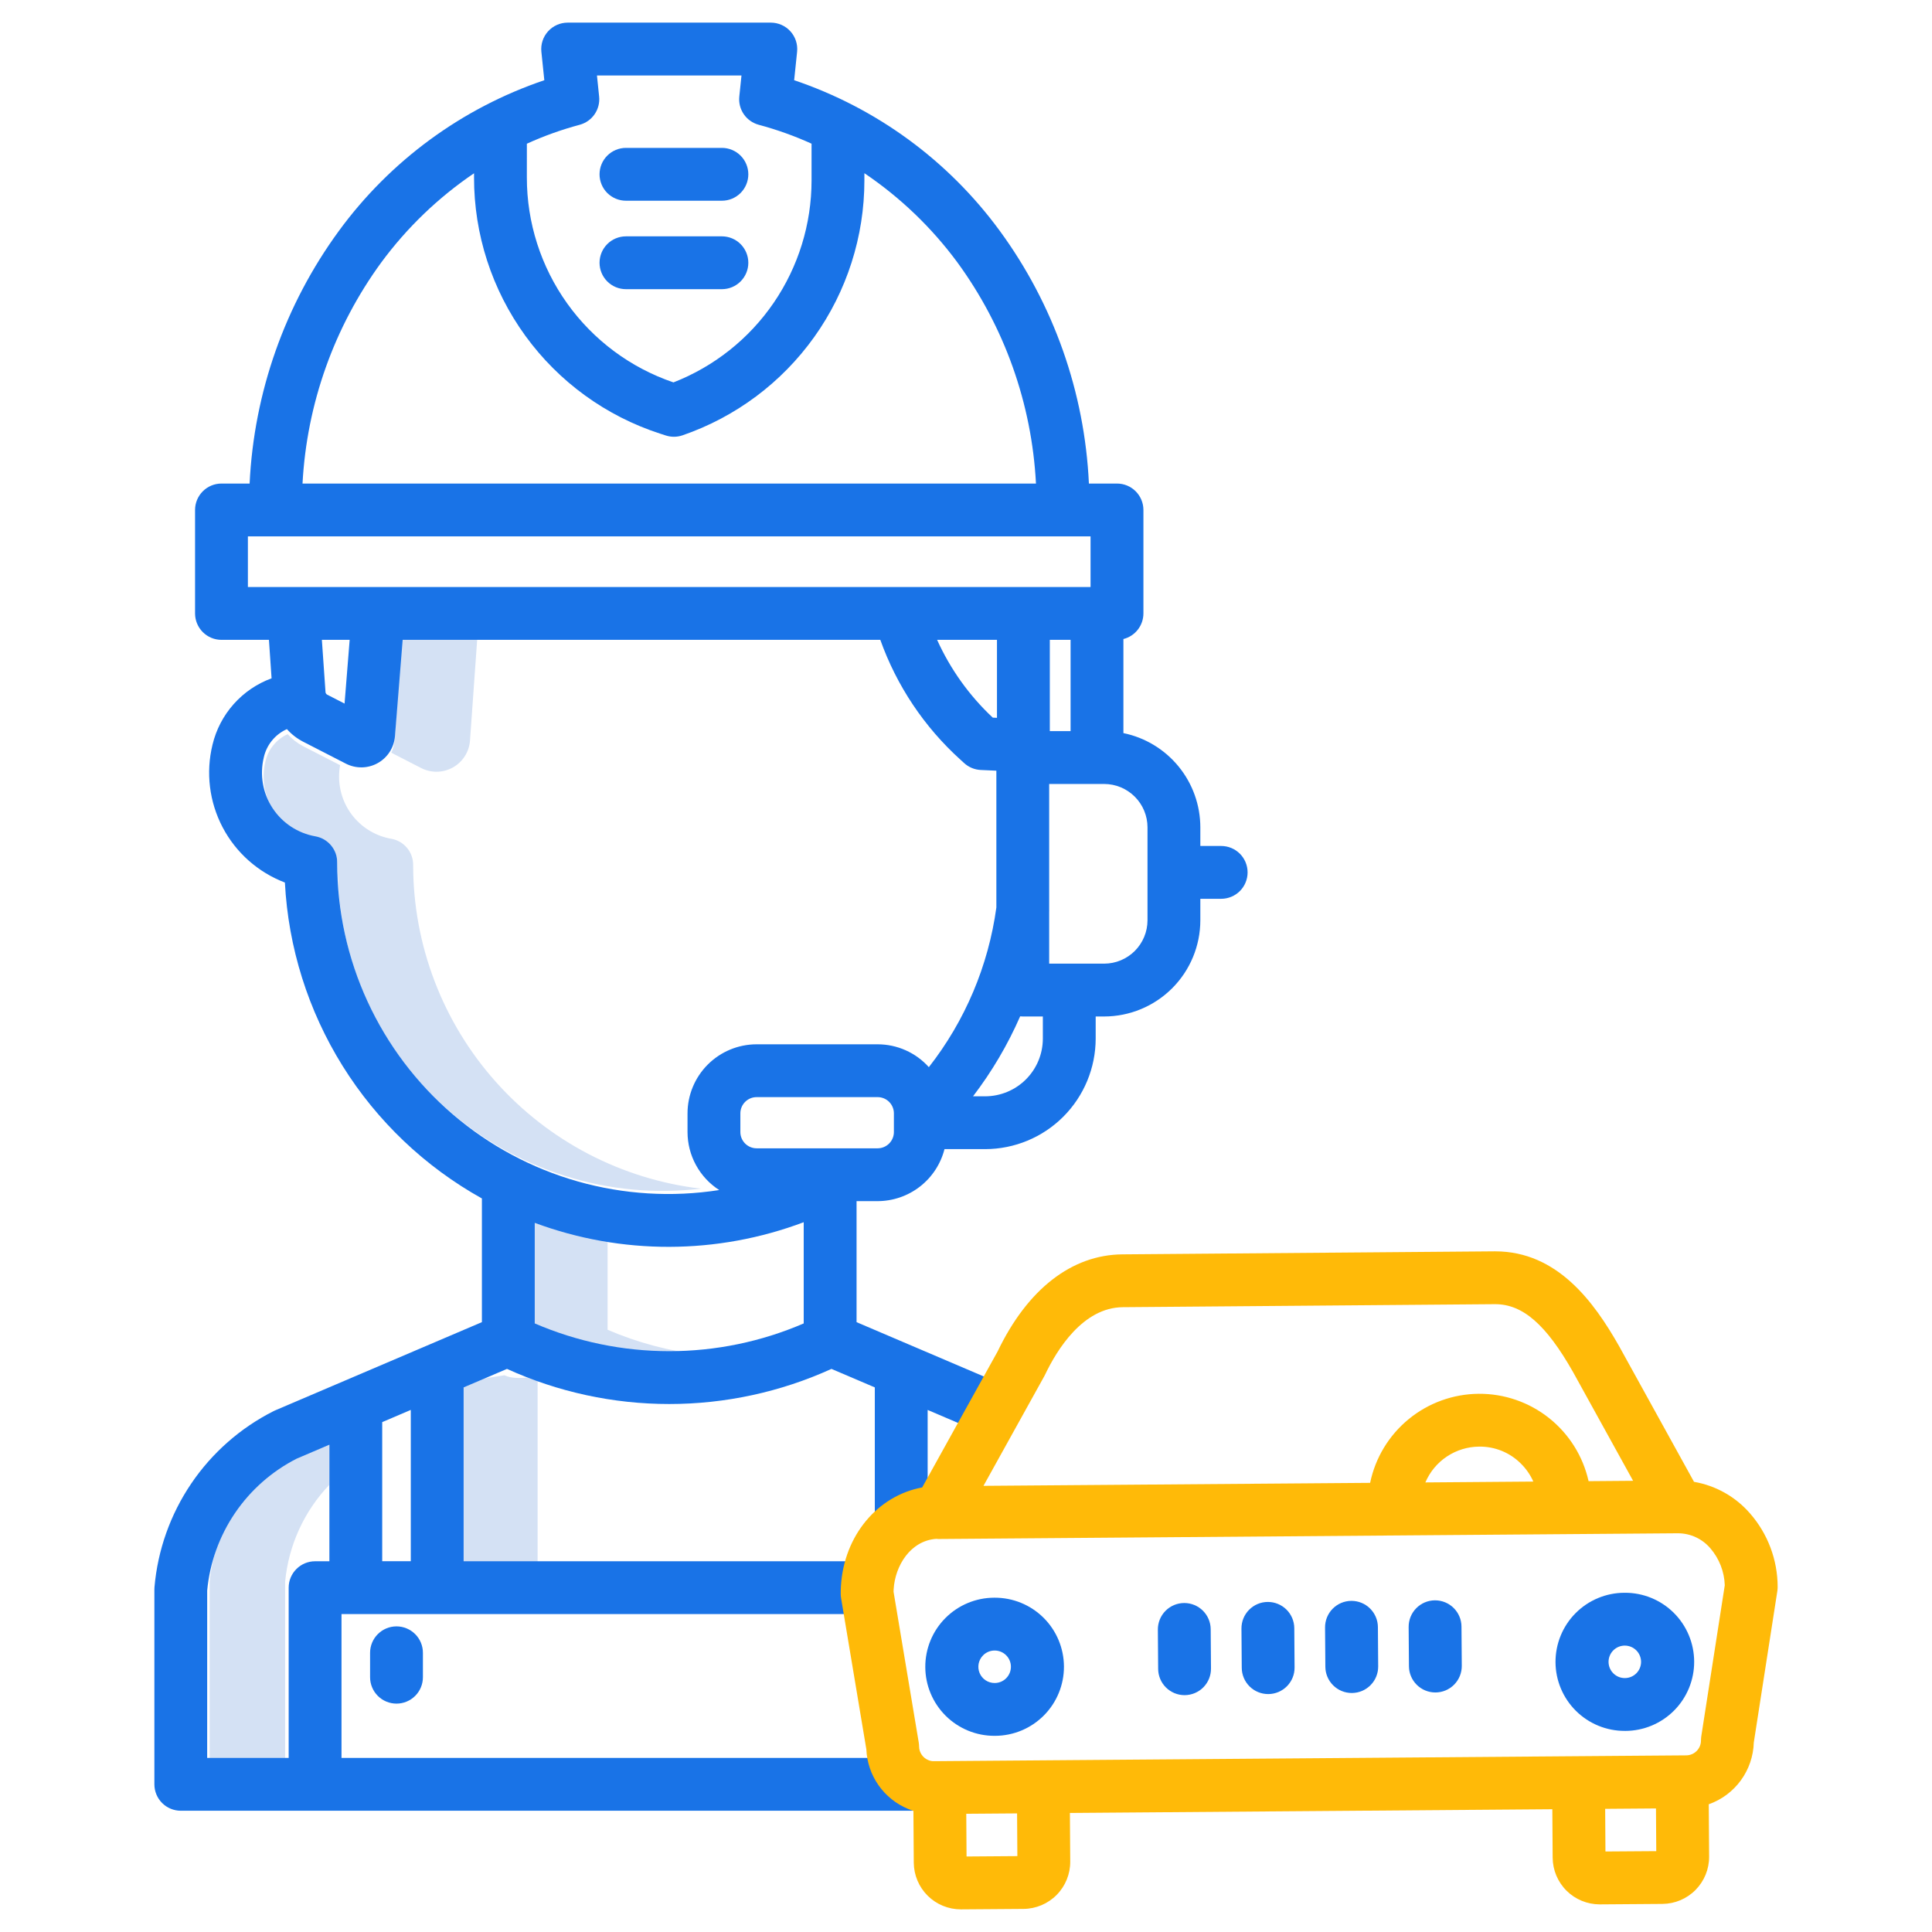
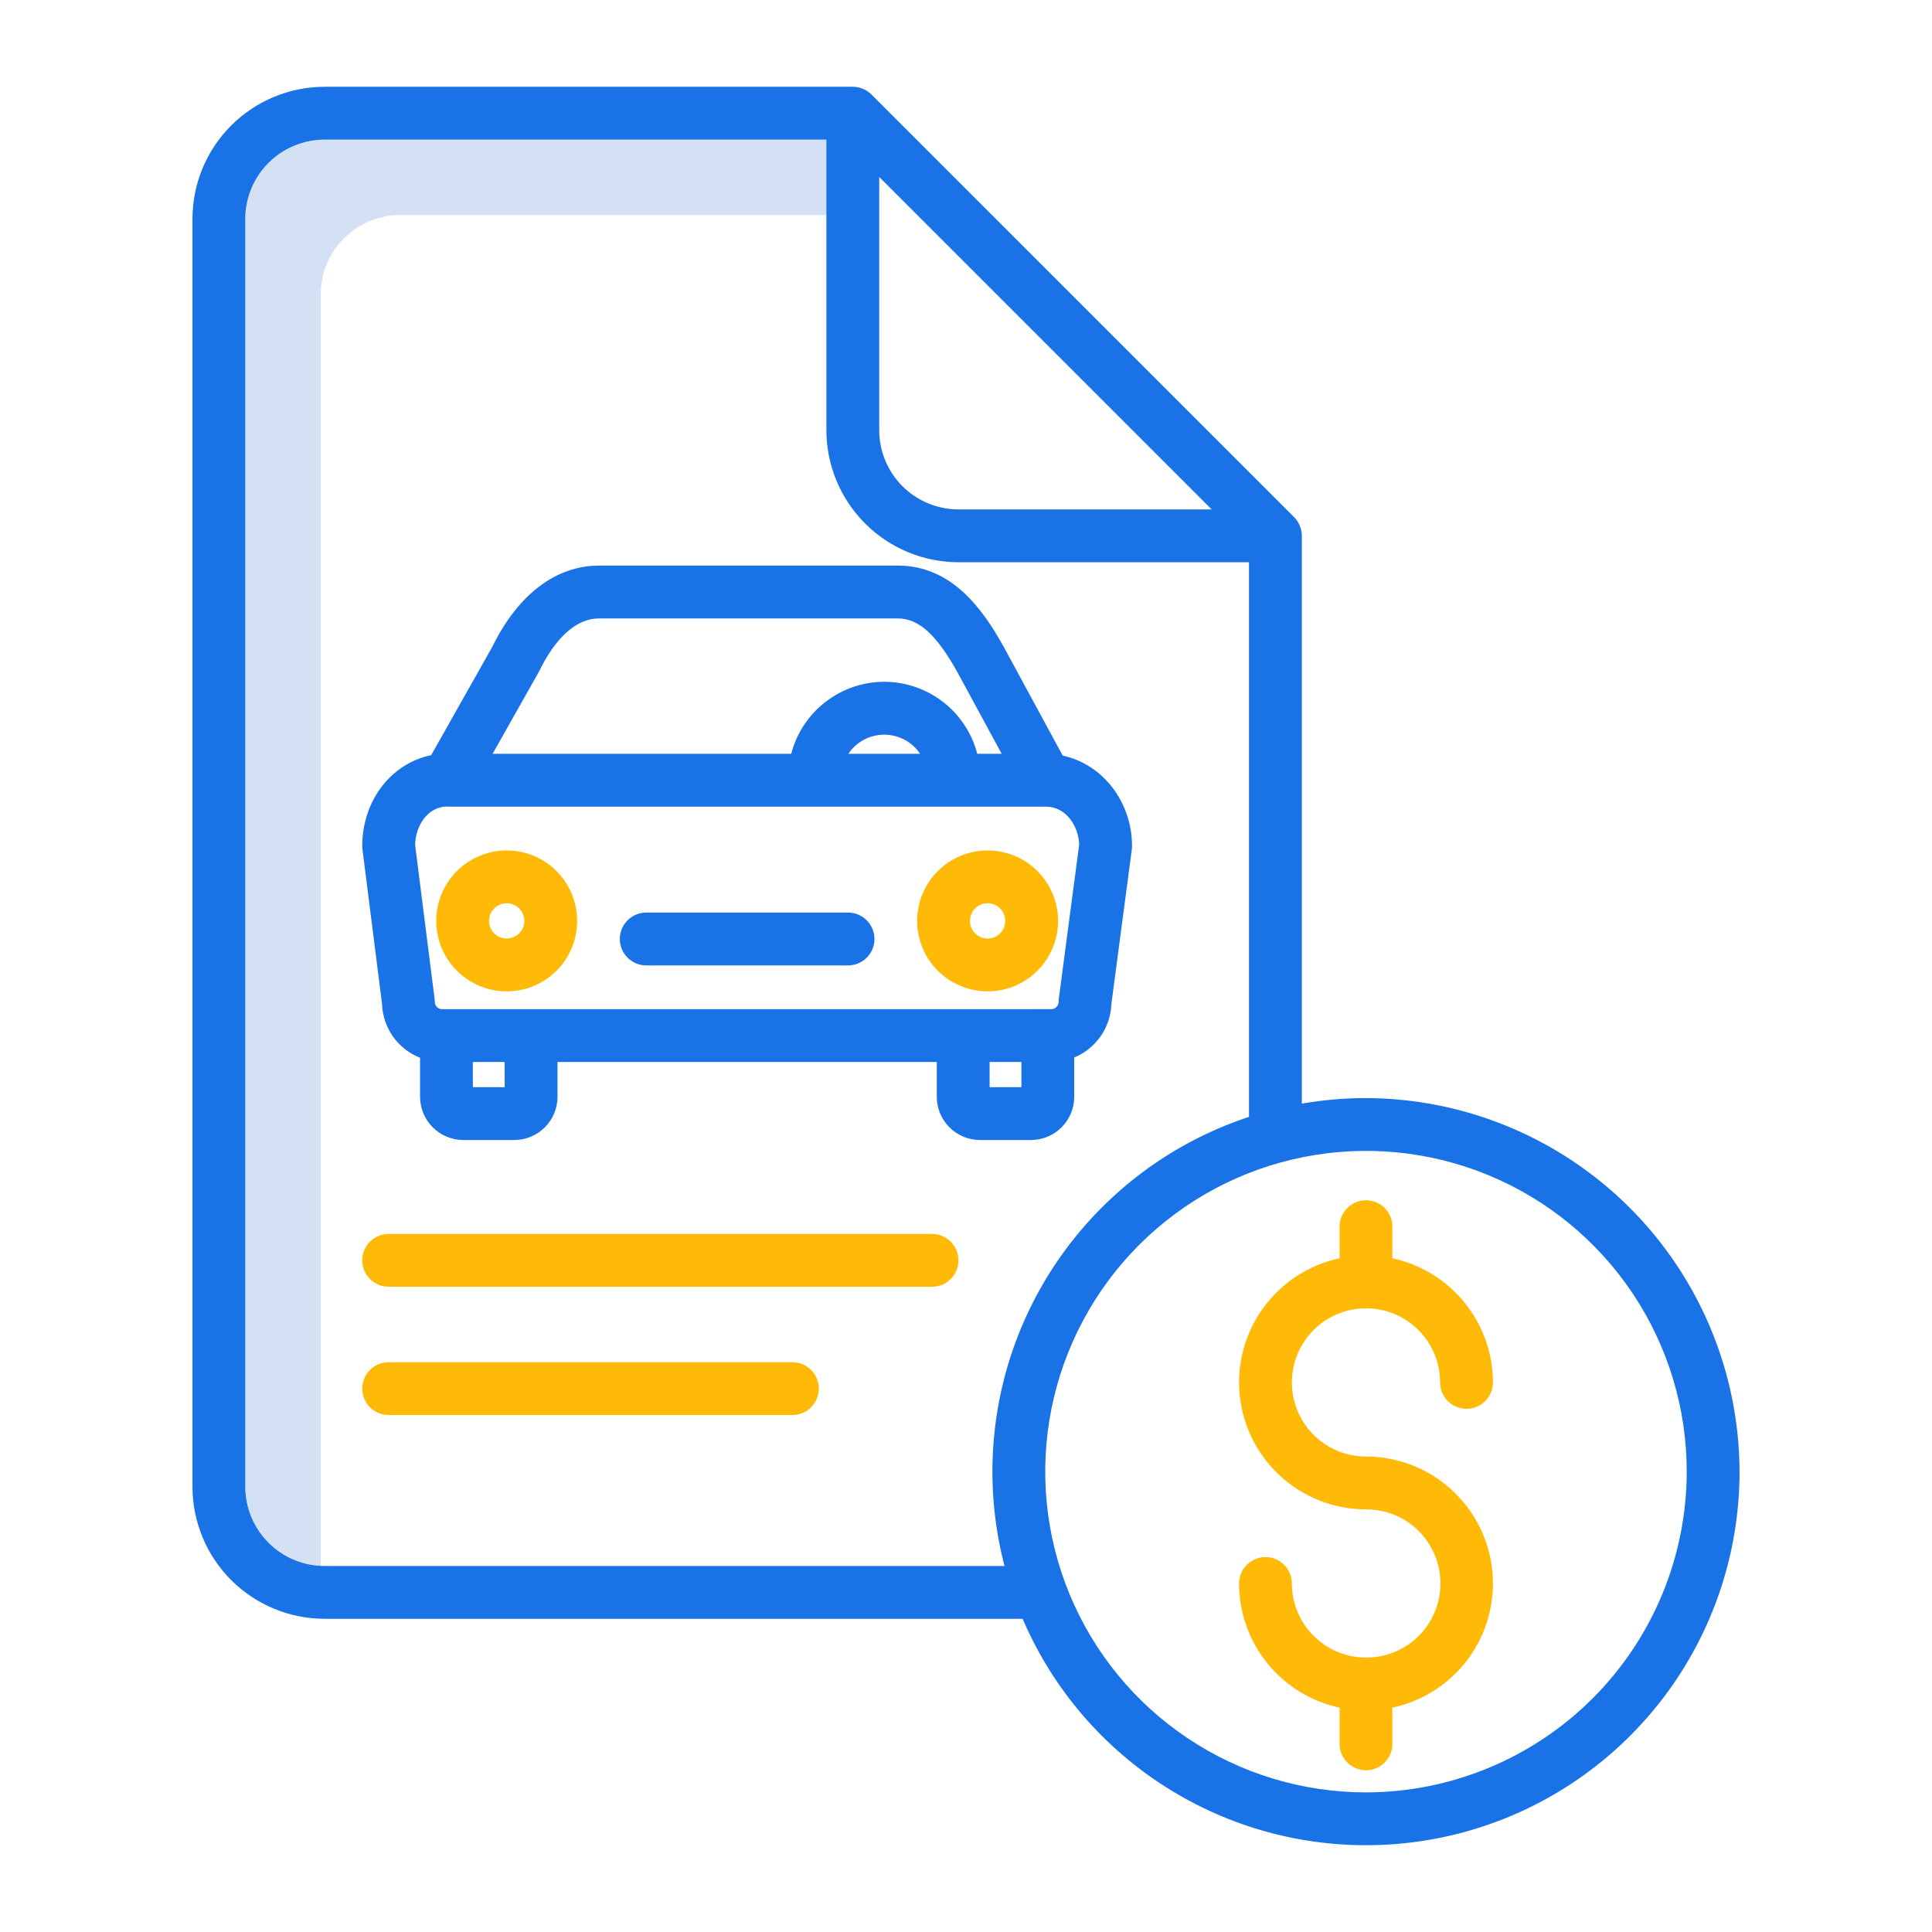
- <svg xmlns="http://www.w3.org/2000/svg" width="130" height="130" viewBox="0 0 130 130" fill="none">
-   <path d="M27.8 58.228V58.192C27.8 57.773 27.653 57.368 27.384 57.048C27.115 56.727 26.741 56.512 26.329 56.44C25.344 56.268 24.451 55.754 23.808 54.988C23.166 54.222 22.814 53.254 22.816 52.254C22.816 51.997 22.839 51.74 22.885 51.487L20.419 50.223C20.018 50.016 19.658 49.737 19.357 49.401C18.982 49.571 18.652 49.825 18.393 50.144C18.133 50.463 17.951 50.837 17.86 51.238C17.722 51.804 17.701 52.392 17.799 52.965C17.897 53.539 18.111 54.087 18.429 54.574C18.747 55.062 19.162 55.479 19.647 55.8C20.133 56.121 20.679 56.339 21.252 56.441C21.664 56.513 22.038 56.728 22.307 57.049C22.576 57.369 22.723 57.774 22.723 58.193V58.229C22.718 61.321 23.369 64.379 24.632 67.202C25.896 70.024 27.744 72.546 30.054 74.602C32.364 76.658 35.084 78.201 38.034 79.128C40.984 80.055 44.097 80.347 47.168 79.983C41.837 79.355 36.921 76.793 33.352 72.784C29.782 68.775 27.807 63.596 27.8 58.228V58.228Z" fill="#D4E1F4" />
-   <path d="M28.334 51.678C28.665 51.848 29.034 51.934 29.406 51.928C29.779 51.922 30.144 51.823 30.47 51.642C30.795 51.461 31.071 51.202 31.272 50.888C31.474 50.575 31.595 50.217 31.624 49.845L32.132 42.718H27.054L26.546 49.845C26.524 50.124 26.45 50.396 26.329 50.648L28.334 51.678Z" fill="#D4E1F4" />
-   <path d="M40.884 89.478V83.408C39.151 83.153 37.449 82.718 35.806 82.111V89.478C39.401 91.025 43.338 91.604 47.226 91.159C45.041 90.915 42.904 90.348 40.884 89.478V89.478Z" fill="#D4E1F4" />
-   <path d="M36.594 92.811C35.695 92.516 34.809 92.933 33.94 92.538L31.097 92.99V105.477H36.175V92.99L36.594 92.811Z" fill="#D4E1F4" />
-   <path d="M22.148 99.923V96.809L20.019 97.717C18.379 98.554 16.977 99.791 15.944 101.314C14.911 102.838 14.279 104.597 14.108 106.43V119.557H19.186V106.43C19.415 103.99 20.458 101.698 22.148 99.923V99.923Z" fill="#D4E1F4" />
-   <path d="M24.902 111.213V112.856C24.902 113.327 25.09 113.78 25.423 114.113C25.756 114.446 26.208 114.633 26.68 114.633C27.151 114.633 27.603 114.446 27.936 114.113C28.27 113.78 28.457 113.327 28.457 112.856V111.213C28.457 110.741 28.27 110.289 27.936 109.956C27.603 109.623 27.151 109.435 26.68 109.435C26.208 109.435 25.756 109.623 25.423 109.956C25.09 110.289 24.902 110.741 24.902 111.213Z" fill="#1973E7" />
-   <path d="M42.119 19.458H48.575C49.047 19.458 49.499 19.271 49.832 18.937C50.165 18.604 50.353 18.152 50.353 17.68C50.353 17.209 50.165 16.757 49.832 16.424C49.499 16.09 49.047 15.903 48.575 15.903H42.119C41.648 15.903 41.196 16.09 40.862 16.424C40.529 16.757 40.342 17.209 40.342 17.68C40.342 18.152 40.529 18.604 40.862 18.937C41.196 19.271 41.648 19.458 42.119 19.458V19.458Z" fill="#1973E7" />
-   <path d="M42.119 13.506H48.575C49.047 13.506 49.499 13.319 49.832 12.986C50.165 12.652 50.353 12.2 50.353 11.729C50.353 11.257 50.165 10.805 49.832 10.472C49.499 10.139 49.047 9.951 48.575 9.951H42.119C41.648 9.951 41.196 10.139 40.862 10.472C40.529 10.805 40.342 11.257 40.342 11.729C40.342 12.2 40.529 12.652 40.862 12.986C41.196 13.319 41.648 13.506 42.119 13.506Z" fill="#1973E7" />
-   <path d="M12.164 121.841H61.78V118.286H22.979V108.608H58.703V105.053H31.196V93.355L34.114 92.11C37.542 93.668 41.265 94.473 45.03 94.473C48.796 94.473 52.519 93.668 55.947 92.11L58.864 93.355V102.553H62.419V94.872L66.264 96.513L67.661 93.244L57.636 88.965V80.822H59.056C60.087 80.819 61.089 80.474 61.903 79.841C62.717 79.208 63.297 78.322 63.553 77.322H66.288C68.26 77.32 70.151 76.536 71.545 75.142C72.939 73.747 73.723 71.857 73.726 69.885V68.397H74.295C76.011 68.395 77.656 67.713 78.87 66.5C80.083 65.287 80.766 63.642 80.768 61.926V60.478H82.171C82.642 60.478 83.094 60.291 83.428 59.958C83.761 59.625 83.948 59.172 83.948 58.701C83.948 58.23 83.761 57.778 83.428 57.444C83.094 57.111 82.642 56.924 82.171 56.924H80.768V55.669C80.766 54.178 80.25 52.733 79.307 51.578C78.364 50.423 77.052 49.629 75.592 49.329V42.999C75.976 42.903 76.317 42.681 76.561 42.369C76.805 42.057 76.937 41.673 76.938 41.277V34.314C76.938 33.843 76.75 33.391 76.417 33.058C76.084 32.724 75.632 32.537 75.16 32.537H73.27C72.986 26.398 70.897 20.478 67.264 15.521C63.807 10.803 58.978 7.268 53.437 5.397L53.635 3.484C53.661 3.237 53.634 2.986 53.557 2.749C53.48 2.513 53.354 2.295 53.187 2.11C53.02 1.925 52.816 1.777 52.588 1.676C52.361 1.575 52.114 1.523 51.865 1.523H38.196C37.947 1.523 37.7 1.576 37.473 1.677C37.246 1.778 37.042 1.926 36.876 2.111C36.709 2.296 36.583 2.513 36.506 2.75C36.429 2.987 36.402 3.237 36.428 3.484L36.626 5.397C31.081 7.274 26.251 10.818 22.797 15.546C19.175 20.499 17.088 26.408 16.796 32.537H14.903C14.431 32.537 13.979 32.724 13.646 33.058C13.313 33.391 13.125 33.843 13.125 34.314V41.277C13.125 41.748 13.313 42.2 13.646 42.534C13.979 42.867 14.431 43.054 14.903 43.054H18.096L18.274 45.642C17.294 46.001 16.418 46.597 15.724 47.377C15.031 48.157 14.541 49.096 14.299 50.111C13.841 51.985 14.083 53.961 14.98 55.669C15.877 57.376 17.367 58.697 19.17 59.384C19.398 63.76 20.734 68.006 23.053 71.724C25.372 75.442 28.597 78.51 32.426 80.641V88.964L18.514 94.902C18.482 94.916 18.449 94.931 18.417 94.947C16.18 96.075 14.269 97.756 12.865 99.83C11.461 101.905 10.61 104.304 10.394 106.8C10.39 106.849 10.388 106.898 10.388 106.947V120.063C10.388 120.535 10.575 120.986 10.908 121.32C11.241 121.653 11.693 121.84 12.164 121.841V121.841ZM54.08 89.05C51.222 90.283 48.142 90.918 45.03 90.918C41.918 90.918 38.839 90.283 35.981 89.05V82.282C41.822 84.45 48.249 84.435 54.08 82.24V89.05ZM60.148 76.173C60.148 76.463 60.032 76.741 59.827 76.946C59.622 77.151 59.344 77.267 59.054 77.267H50.911C50.621 77.267 50.343 77.151 50.138 76.946C49.933 76.741 49.817 76.463 49.817 76.173V74.916C49.817 74.626 49.933 74.348 50.138 74.143C50.343 73.938 50.621 73.823 50.911 73.823H59.055C59.345 73.823 59.623 73.938 59.828 74.143C60.033 74.348 60.148 74.626 60.148 74.916L60.148 76.173ZM70.171 69.885C70.17 70.915 69.761 71.901 69.033 72.629C68.305 73.357 67.318 73.766 66.289 73.768H65.473C66.742 72.108 67.807 70.302 68.644 68.388C68.702 68.393 68.76 68.397 68.82 68.397H70.171V69.885ZM67.084 48.301L66.801 48.288C65.22 46.807 63.948 45.029 63.056 43.054H67.084V48.301ZM77.213 55.668V61.926C77.212 62.699 76.904 63.44 76.358 63.987C75.811 64.533 75.07 64.841 74.297 64.842H70.597V61.315C70.599 61.301 70.602 61.289 70.603 61.275H70.597V52.752H74.296C75.069 52.752 75.81 53.06 76.357 53.607C76.904 54.153 77.212 54.895 77.213 55.668ZM70.64 49.197V43.054H72.037V49.197H70.64ZM35.452 9.67C36.598 9.148 37.786 8.723 39.003 8.397C39.412 8.288 39.769 8.037 40.009 7.688C40.249 7.34 40.358 6.917 40.314 6.496L40.168 5.078H49.893L49.746 6.496C49.702 6.917 49.81 7.34 50.05 7.688C50.291 8.037 50.648 8.288 51.057 8.397C52.273 8.723 53.461 9.148 54.608 9.668V12.14C54.607 15.078 53.72 17.947 52.062 20.372C50.404 22.797 48.052 24.664 45.315 25.731C42.434 24.751 39.933 22.893 38.164 20.417C36.395 17.942 35.446 14.974 35.451 11.932L35.452 9.67ZM25.656 17.658C27.381 15.319 29.491 13.29 31.897 11.659V11.932C31.89 15.763 33.1 19.497 35.351 22.597C37.602 25.697 40.779 28.002 44.424 29.181L44.797 29.302C45.164 29.421 45.56 29.418 45.925 29.292C49.496 28.063 52.595 25.75 54.789 22.675C56.983 19.6 58.163 15.917 58.163 12.14V11.654C60.569 13.279 62.68 15.302 64.406 17.636C67.587 21.981 69.429 27.16 69.708 32.537H20.356C20.643 27.169 22.485 21.999 25.656 17.658V17.658ZM16.68 39.499V36.092H73.381V39.499H25.416C25.414 39.5 25.412 39.5 25.41 39.499H16.68ZM23.528 43.054L23.185 47.343L22.017 46.743C21.985 46.726 21.957 46.702 21.937 46.671C21.917 46.641 21.905 46.606 21.903 46.57L21.658 43.054H23.528ZM22.69 58.062V58.026C22.69 57.608 22.542 57.203 22.273 56.883C22.004 56.562 21.631 56.347 21.219 56.275C20.633 56.171 20.075 55.948 19.578 55.62C19.082 55.292 18.658 54.865 18.333 54.366C18.008 53.868 17.789 53.308 17.689 52.721C17.589 52.135 17.611 51.534 17.752 50.956C17.846 50.541 18.035 50.153 18.305 49.824C18.575 49.495 18.918 49.234 19.306 49.06C19.613 49.407 19.981 49.693 20.392 49.905L23.274 51.385C23.606 51.555 23.976 51.641 24.349 51.635C24.723 51.629 25.09 51.53 25.416 51.348C25.743 51.166 26.019 50.907 26.221 50.592C26.423 50.278 26.545 49.918 26.575 49.545L27.094 43.054H59.234C60.338 46.148 62.192 48.92 64.629 51.121L64.88 51.35C65.186 51.628 65.581 51.791 65.994 51.81L67.043 51.858V61.063C66.507 64.984 64.939 68.692 62.5 71.807C62.066 71.323 61.535 70.936 60.941 70.671C60.347 70.406 59.705 70.269 59.055 70.269H50.911C49.678 70.27 48.497 70.76 47.625 71.631C46.754 72.502 46.263 73.684 46.262 74.916V76.173C46.263 76.95 46.458 77.715 46.831 78.396C47.203 79.078 47.741 79.656 48.395 80.076C45.217 80.572 41.97 80.374 38.876 79.496C35.783 78.618 32.916 77.08 30.474 74.988C28.031 72.896 26.07 70.3 24.727 67.378C23.383 64.456 22.689 61.278 22.691 58.062L22.69 58.062ZM25.718 95.691L27.641 94.87V105.052H25.718L25.718 95.691ZM13.941 107.024C14.115 105.157 14.758 103.365 15.81 101.813C16.863 100.262 18.291 99.001 19.961 98.15L22.164 97.21V105.054H21.201C20.73 105.054 20.278 105.241 19.945 105.575C19.611 105.908 19.424 106.36 19.424 106.831V118.287H13.94L13.941 107.024Z" fill="#1973E7" />
-   <path d="M66.925 116.8H66.96C68.192 116.796 69.373 116.302 70.241 115.428C71.11 114.553 71.595 113.369 71.591 112.137C71.586 110.904 71.093 109.724 70.218 108.855C69.343 107.987 68.159 107.501 66.927 107.506H66.891C65.659 107.51 64.479 108.004 63.61 108.879C62.742 109.753 62.256 110.937 62.261 112.17C62.265 113.402 62.759 114.583 63.634 115.451C64.508 116.319 65.692 116.805 66.925 116.8V116.8ZM66.148 111.386C66.248 111.283 66.368 111.202 66.5 111.146C66.632 111.09 66.774 111.061 66.918 111.06H66.926C67.216 111.059 67.494 111.174 67.7 111.378C67.905 111.582 68.022 111.859 68.022 112.149C68.023 112.439 67.909 112.717 67.705 112.923C67.501 113.129 67.224 113.245 66.934 113.246H66.925C66.71 113.246 66.499 113.183 66.319 113.063C66.14 112.944 65.999 112.774 65.916 112.575C65.833 112.376 65.811 112.157 65.852 111.945C65.893 111.734 65.996 111.539 66.148 111.386V111.386Z" fill="#1973E7" />
-   <path d="M109.331 116.469H109.366C110.599 116.465 111.779 115.971 112.648 115.096C113.516 114.221 114.001 113.037 113.997 111.805C113.992 110.572 113.499 109.392 112.624 108.523C111.749 107.655 110.565 107.169 109.333 107.174H109.298C108.065 107.178 106.885 107.672 106.016 108.547C105.148 109.421 104.663 110.605 104.667 111.838C104.671 113.07 105.165 114.25 106.04 115.119C106.914 115.987 108.098 116.473 109.331 116.468L109.331 116.469ZM109.324 110.729H109.332C109.62 110.73 109.897 110.844 110.101 111.047C110.305 111.25 110.421 111.526 110.424 111.814V111.814C110.425 111.957 110.398 112.1 110.344 112.233C110.29 112.366 110.21 112.487 110.11 112.589C110.009 112.691 109.889 112.773 109.757 112.828C109.625 112.884 109.483 112.913 109.339 112.914H109.333C109.189 112.915 109.047 112.887 108.914 112.833C108.781 112.778 108.661 112.698 108.559 112.597C108.353 112.393 108.237 112.116 108.236 111.826C108.235 111.536 108.349 111.258 108.553 111.052C108.757 110.846 109.035 110.73 109.325 110.729H109.324Z" fill="#1973E7" />
-   <path d="M79.707 114.063H79.721C79.954 114.061 80.185 114.013 80.4 113.922C80.615 113.831 80.81 113.699 80.974 113.533C81.137 113.366 81.267 113.169 81.355 112.953C81.442 112.737 81.486 112.505 81.485 112.272L81.465 109.627C81.462 109.158 81.273 108.71 80.94 108.379C80.607 108.049 80.157 107.863 79.688 107.863H79.674C79.441 107.865 79.21 107.913 78.995 108.003C78.78 108.094 78.585 108.227 78.421 108.393C78.258 108.559 78.128 108.756 78.04 108.973C77.953 109.189 77.909 109.42 77.91 109.654L77.93 112.298C77.933 112.767 78.122 113.216 78.455 113.547C78.788 113.877 79.238 114.063 79.707 114.063V114.063Z" fill="#1973E7" />
-   <path d="M96.582 113.882H96.596C96.829 113.88 97.06 113.833 97.275 113.742C97.49 113.651 97.685 113.518 97.849 113.352C98.012 113.186 98.142 112.989 98.23 112.773C98.317 112.556 98.361 112.325 98.36 112.091L98.34 109.447C98.337 108.978 98.148 108.529 97.815 108.199C97.482 107.868 97.032 107.683 96.563 107.683H96.549C96.316 107.684 96.085 107.732 95.87 107.823C95.655 107.914 95.46 108.046 95.296 108.213C95.133 108.379 95.003 108.576 94.915 108.792C94.828 109.008 94.784 109.24 94.785 109.473L94.805 112.118C94.808 112.587 94.997 113.036 95.33 113.366C95.663 113.697 96.113 113.882 96.582 113.882V113.882Z" fill="#1973E7" />
-   <path d="M85.332 113.99H85.345C85.579 113.989 85.809 113.941 86.025 113.85C86.239 113.759 86.434 113.627 86.598 113.461C86.762 113.294 86.891 113.097 86.979 112.881C87.067 112.665 87.111 112.433 87.109 112.2L87.09 109.555C87.086 109.086 86.898 108.637 86.565 108.307C86.232 107.977 85.782 107.791 85.312 107.791H85.299C85.066 107.793 84.835 107.84 84.62 107.931C84.405 108.022 84.21 108.155 84.046 108.321C83.883 108.487 83.753 108.684 83.665 108.9C83.578 109.117 83.534 109.348 83.535 109.582L83.555 112.227C83.558 112.696 83.747 113.144 84.08 113.475C84.413 113.805 84.863 113.99 85.332 113.99V113.99Z" fill="#1973E7" />
-   <path d="M90.957 113.918H90.971C91.204 113.916 91.435 113.869 91.65 113.778C91.865 113.687 92.06 113.554 92.224 113.388C92.388 113.222 92.517 113.025 92.605 112.809C92.692 112.592 92.737 112.361 92.735 112.128L92.716 109.483C92.712 109.014 92.523 108.565 92.19 108.235C91.858 107.904 91.407 107.719 90.938 107.719H90.924C90.691 107.72 90.46 107.768 90.245 107.859C90.03 107.95 89.835 108.082 89.671 108.249C89.508 108.415 89.378 108.612 89.29 108.828C89.203 109.044 89.159 109.276 89.16 109.509L89.18 112.154C89.183 112.623 89.372 113.072 89.705 113.402C90.038 113.733 90.488 113.918 90.957 113.918Z" fill="#1973E7" />
-   <path d="M113.986 99.709L108.947 90.582C107.26 87.608 104.789 84.2 100.61 84.2H100.553L75.528 84.403C72.117 84.429 69.136 86.746 67.13 90.931L62.051 100.086C59.063 100.639 56.788 103.314 56.584 106.726C56.573 106.904 56.568 107.084 56.57 107.26C56.571 107.353 56.579 107.447 56.595 107.539L58.295 117.708C58.331 118.573 58.614 119.411 59.111 120.121C59.608 120.831 60.297 121.384 61.097 121.715C61.218 121.766 61.34 121.807 61.462 121.847L61.486 125.34C61.493 126.173 61.83 126.971 62.421 127.558C63.013 128.145 63.813 128.475 64.647 128.477H64.671L68.875 128.446C69.713 128.438 70.514 128.099 71.102 127.502C71.691 126.906 72.018 126.1 72.013 125.262L71.991 121.99L104.453 121.739L104.475 125.003C104.482 125.837 104.818 126.634 105.41 127.222C106.002 127.81 106.802 128.14 107.637 128.141H107.66L111.865 128.11C112.703 128.103 113.504 127.764 114.092 127.167C114.68 126.57 115.008 125.764 115.003 124.926L114.979 121.405C115.845 121.099 116.597 120.539 117.138 119.797C117.679 119.055 117.982 118.168 118.009 117.25L119.593 107.06C119.607 106.966 119.615 106.87 119.614 106.774C119.611 104.956 118.95 103.2 117.753 101.832C116.78 100.711 115.449 99.961 113.986 99.709V99.709ZM70.264 92.608C70.282 92.576 70.299 92.543 70.315 92.51C71.12 90.819 72.87 87.978 75.555 87.958L100.58 87.755H100.608C102.463 87.755 104.034 89.127 105.845 92.318L109.888 99.64L106.892 99.664C106.517 97.986 105.578 96.488 104.232 95.418C102.887 94.348 101.215 93.772 99.496 93.785C97.777 93.799 96.115 94.401 94.786 95.491C93.457 96.581 92.541 98.094 92.193 99.778L66.176 99.979L70.264 92.608ZM103.174 99.692L95.91 99.749C96.213 99.039 96.716 98.433 97.358 98.005C98 97.578 98.752 97.346 99.524 97.34C100.045 97.332 100.562 97.429 101.045 97.624C101.528 97.82 101.967 98.111 102.335 98.48C102.688 98.827 102.973 99.238 103.174 99.691L103.174 99.692ZM68.456 124.894L65.037 124.919L65.018 122.045L68.437 122.019L68.456 124.894ZM108.027 124.583L108.008 121.712L111.427 121.686L111.446 124.559L108.027 124.583ZM114.476 116.829C114.462 116.924 114.455 117.02 114.455 117.116C114.455 117.378 114.352 117.63 114.167 117.817C113.983 118.004 113.732 118.111 113.47 118.114L62.843 118.506C62.712 118.51 62.582 118.484 62.462 118.432C62.281 118.358 62.126 118.232 62.016 118.07C61.906 117.908 61.846 117.717 61.844 117.522C61.843 117.428 61.834 117.335 61.819 117.242L60.125 107.102C60.126 107.047 60.129 106.992 60.132 106.937C60.227 105.355 61.258 103.674 62.99 103.546C63.041 103.55 63.091 103.556 63.145 103.556H63.158L112.855 103.171C112.862 103.171 112.87 103.171 112.877 103.171H112.913C113.328 103.173 113.738 103.264 114.114 103.44C114.49 103.615 114.823 103.87 115.091 104.187C115.686 104.88 116.026 105.755 116.056 106.668L114.476 116.829Z" fill="#FFBA08" />
+ <svg xmlns="http://www.w3.org/2000/svg" width="60" height="60" viewBox="0 0 60 60" fill="none">
+   <path d="M9.961 48.516V9.141C9.962 8.488 10.221 7.863 10.683 7.401C11.144 6.94 11.769 6.68 12.422 6.68H25.664V4.336H10.078C9.426 4.337 8.8 4.596 8.339 5.058C7.877 5.519 7.618 6.144 7.617 6.797V46.172C7.618 46.805 7.863 47.413 8.3 47.87C8.738 48.327 9.334 48.598 9.967 48.627C9.965 48.59 9.961 48.553 9.961 48.516Z" fill="#D4E1F4" />
+   <path d="M12.07 38.32C11.853 38.32 11.644 38.407 11.49 38.561C11.336 38.714 11.25 38.923 11.25 39.141C11.25 39.358 11.336 39.567 11.49 39.721C11.644 39.874 11.853 39.961 12.07 39.961H28.945C29.163 39.961 29.372 39.874 29.525 39.721C29.679 39.567 29.766 39.358 29.766 39.141C29.766 38.923 29.679 38.714 29.525 38.561C29.372 38.407 29.163 38.32 28.945 38.32H12.07Z" fill="#FFBA08" />
+   <path d="M25.43 43.125C25.43 42.907 25.343 42.699 25.189 42.545C25.036 42.391 24.827 42.305 24.609 42.305H12.07C11.853 42.305 11.644 42.391 11.49 42.545C11.336 42.699 11.25 42.907 11.25 43.125C11.25 43.343 11.336 43.551 11.49 43.705C11.644 43.859 11.853 43.945 12.07 43.945H24.609C24.827 43.945 25.036 43.859 25.189 43.705C25.343 43.551 25.43 43.343 25.43 43.125V43.125Z" fill="#FFBA08" />
+   <path d="M32.019 35.404C32.375 35.403 32.716 35.262 32.968 35.01C33.219 34.759 33.361 34.417 33.361 34.062V32.841C33.693 32.704 33.978 32.474 34.183 32.18C34.388 31.885 34.503 31.537 34.515 31.178L35.149 26.384C35.154 26.349 35.156 26.313 35.156 26.277C35.156 24.888 34.23 23.726 33.004 23.466L31.162 20.071C30.512 18.904 29.551 17.565 27.885 17.565H18.609C17.264 17.565 16.087 18.459 15.292 20.082L13.39 23.453C12.156 23.705 11.25 24.855 11.25 26.277C11.25 26.311 11.252 26.346 11.257 26.38L11.864 31.176C11.876 31.54 11.994 31.892 12.204 32.19C12.414 32.487 12.706 32.717 13.045 32.85V34.062C13.046 34.417 13.187 34.759 13.439 35.01C13.69 35.262 14.031 35.403 14.387 35.404H15.972C16.328 35.403 16.669 35.262 16.921 35.01C17.172 34.759 17.314 34.417 17.314 34.062V32.981H29.092V34.062C29.093 34.417 29.234 34.759 29.486 35.01C29.737 35.262 30.078 35.403 30.434 35.404H32.019ZM31.72 33.763H30.733V32.981H31.72V33.763ZM16.733 20.867C16.742 20.852 16.75 20.837 16.757 20.822C17.05 20.218 17.679 19.206 18.608 19.206H27.885C28.527 19.206 29.078 19.703 29.725 20.861L31.108 23.41H30.35C30.184 22.77 29.81 22.203 29.287 21.799C28.764 21.394 28.122 21.174 27.461 21.174C26.8 21.174 26.158 21.394 25.635 21.799C25.112 22.203 24.738 22.77 24.572 23.41H15.299L16.733 20.867ZM28.575 23.41H26.346C26.469 23.227 26.635 23.077 26.829 22.974C27.023 22.87 27.24 22.816 27.461 22.816C27.681 22.816 27.898 22.87 28.092 22.974C28.287 23.077 28.453 23.227 28.575 23.41V23.41ZM15.673 33.764H14.685V32.981H15.673V33.764ZM13.726 31.341C13.667 31.34 13.611 31.316 13.569 31.274C13.527 31.233 13.504 31.176 13.503 31.117C13.503 31.083 13.501 31.048 13.496 31.014L12.891 26.231C12.909 25.662 13.256 25.091 13.83 25.047C13.851 25.048 13.872 25.051 13.893 25.051H32.471C32.474 25.051 32.478 25.051 32.483 25.051C33.104 25.051 33.495 25.653 33.515 26.229L32.883 31.009C32.878 31.045 32.876 31.081 32.876 31.117C32.875 31.176 32.851 31.232 32.809 31.274C32.768 31.316 32.711 31.34 32.652 31.34L13.726 31.341Z" fill="#1973E7" />
+   <path d="M26.337 28.341H20.069C19.852 28.341 19.643 28.427 19.489 28.581C19.335 28.735 19.249 28.944 19.249 29.161C19.249 29.379 19.335 29.587 19.489 29.741C19.643 29.895 19.852 29.982 20.069 29.982H26.337C26.555 29.982 26.763 29.895 26.917 29.741C27.071 29.587 27.157 29.379 27.157 29.161C27.157 28.944 27.071 28.735 26.917 28.581C26.763 28.427 26.555 28.341 26.337 28.341V28.341Z" fill="#1973E7" />
+   <path d="M32.311 50.273V48.633H10.078C9.426 48.632 8.8 48.373 8.339 47.911C7.877 47.45 7.618 46.824 7.617 46.172V6.797C7.618 6.144 7.877 5.519 8.339 5.058C8.8 4.596 9.426 4.337 10.078 4.336H25.664V13.359C25.665 14.447 26.098 15.489 26.867 16.258C27.636 17.027 28.678 17.46 29.766 17.461H38.789V35.292H40.43V16.641C40.43 16.533 40.408 16.426 40.367 16.327C40.326 16.227 40.266 16.137 40.19 16.061L27.064 2.936C26.988 2.859 26.898 2.799 26.798 2.758C26.699 2.717 26.592 2.695 26.484 2.695H10.078C8.991 2.697 7.948 3.129 7.179 3.898C6.41 4.667 5.978 5.709 5.977 6.797V46.172C5.978 47.259 6.41 48.302 7.179 49.071C7.948 49.84 8.991 50.272 10.078 50.273H32.311ZM27.305 13.359V5.496L37.629 15.82H29.766C29.113 15.82 28.488 15.56 28.026 15.099C27.565 14.637 27.305 14.012 27.305 13.359Z" fill="#1973E7" />
+   <path d="M42.422 37.275C42.204 37.275 41.996 37.361 41.842 37.515C41.688 37.669 41.602 37.877 41.602 38.095V39.077C40.649 39.28 39.805 39.828 39.233 40.616C38.66 41.404 38.4 42.376 38.502 43.345C38.604 44.314 39.061 45.21 39.785 45.862C40.508 46.514 41.448 46.875 42.422 46.875C43.032 46.872 43.619 47.112 44.052 47.541C44.486 47.971 44.731 48.555 44.734 49.165C44.737 49.776 44.497 50.362 44.068 50.796C43.638 51.229 43.054 51.475 42.443 51.477C42.436 51.477 42.429 51.476 42.422 51.476C42.415 51.476 42.408 51.477 42.4 51.477C41.794 51.471 41.215 51.226 40.788 50.795C40.361 50.365 40.121 49.783 40.12 49.177C40.12 48.959 40.034 48.751 39.88 48.597C39.726 48.443 39.517 48.356 39.3 48.356C39.082 48.356 38.873 48.443 38.72 48.597C38.566 48.751 38.479 48.959 38.479 49.177C38.481 50.08 38.791 50.955 39.359 51.656C39.927 52.358 40.719 52.844 41.602 53.033V54.157C41.602 54.374 41.688 54.583 41.842 54.736C41.996 54.89 42.204 54.977 42.422 54.977C42.639 54.977 42.848 54.89 43.002 54.736C43.156 54.583 43.242 54.374 43.242 54.157V53.033C44.195 52.83 45.039 52.282 45.612 51.494C46.185 50.706 46.445 49.733 46.343 48.764C46.241 47.795 45.784 46.898 45.06 46.247C44.336 45.595 43.396 45.234 42.422 45.234C41.967 45.234 41.522 45.099 41.143 44.846C40.764 44.594 40.469 44.234 40.295 43.813C40.121 43.393 40.075 42.93 40.164 42.484C40.253 42.037 40.472 41.627 40.794 41.305C41.116 40.983 41.526 40.764 41.973 40.675C42.419 40.586 42.882 40.632 43.303 40.806C43.723 40.98 44.083 41.275 44.336 41.654C44.589 42.032 44.724 42.477 44.724 42.932C44.724 43.15 44.81 43.359 44.964 43.513C45.118 43.666 45.326 43.753 45.544 43.753C45.761 43.753 45.97 43.666 46.124 43.513C46.278 43.359 46.364 43.15 46.364 42.932C46.363 42.03 46.052 41.155 45.484 40.453C44.916 39.752 44.125 39.266 43.242 39.077V38.095C43.242 37.877 43.156 37.669 43.002 37.515C42.848 37.361 42.639 37.275 42.422 37.275V37.275Z" fill="#FFBA08" />
+   <path d="M13.547 28.599C13.547 29.032 13.675 29.456 13.916 29.815C14.156 30.175 14.498 30.456 14.898 30.622C15.298 30.787 15.738 30.831 16.163 30.746C16.587 30.662 16.977 30.453 17.284 30.147C17.59 29.841 17.798 29.451 17.883 29.026C17.967 28.602 17.924 28.162 17.758 27.762C17.592 27.362 17.312 27.02 16.952 26.779C16.592 26.539 16.169 26.41 15.736 26.411C15.155 26.411 14.599 26.642 14.189 27.052C13.778 27.463 13.548 28.019 13.547 28.599V28.599ZM16.284 28.599C16.284 28.708 16.252 28.814 16.191 28.904C16.131 28.994 16.046 29.064 15.945 29.106C15.845 29.147 15.735 29.158 15.629 29.137C15.522 29.116 15.425 29.064 15.348 28.987C15.271 28.91 15.219 28.813 15.198 28.706C15.177 28.6 15.188 28.49 15.229 28.39C15.271 28.289 15.341 28.204 15.431 28.144C15.521 28.083 15.627 28.051 15.736 28.051C15.881 28.051 16.02 28.109 16.123 28.212C16.226 28.315 16.283 28.454 16.284 28.599H16.284Z" fill="#FFBA08" />
+   <path d="M28.482 28.599C28.482 29.032 28.611 29.456 28.851 29.815C29.092 30.175 29.433 30.456 29.833 30.622C30.233 30.787 30.674 30.831 31.098 30.746C31.523 30.662 31.913 30.453 32.219 30.147C32.525 29.841 32.733 29.451 32.818 29.026C32.902 28.602 32.859 28.162 32.693 27.762C32.528 27.362 32.247 27.02 31.887 26.779C31.527 26.539 31.104 26.411 30.671 26.411C30.091 26.411 29.534 26.642 29.124 27.052C28.714 27.463 28.483 28.019 28.482 28.599V28.599ZM31.219 28.599C31.219 28.708 31.187 28.814 31.127 28.904C31.067 28.994 30.981 29.064 30.881 29.106C30.78 29.147 30.67 29.158 30.564 29.137C30.458 29.116 30.36 29.064 30.283 28.987C30.207 28.91 30.154 28.813 30.133 28.706C30.112 28.6 30.123 28.49 30.165 28.39C30.206 28.289 30.276 28.204 30.366 28.143C30.457 28.083 30.563 28.051 30.671 28.051C30.816 28.052 30.956 28.109 31.058 28.212C31.161 28.315 31.219 28.454 31.219 28.599H31.219Z" fill="#FFBA08" />
+   <path d="M42.422 34.102C40.127 34.102 37.884 34.782 35.976 36.057C34.069 37.332 32.581 39.144 31.703 41.263C30.825 43.383 30.596 45.716 31.043 47.967C31.491 50.217 32.596 52.284 34.218 53.907C35.841 55.529 37.908 56.634 40.158 57.082C42.409 57.529 44.742 57.3 46.862 56.422C48.981 55.544 50.793 54.056 52.068 52.149C53.343 50.241 54.023 47.998 54.023 45.703C54.014 42.629 52.789 39.684 50.615 37.51C48.441 35.336 45.496 34.111 42.422 34.102V34.102ZM42.422 55.664C40.452 55.664 38.526 55.08 36.888 53.985C35.25 52.891 33.973 51.335 33.219 49.515C32.465 47.695 32.268 45.692 32.652 43.76C33.037 41.828 33.985 40.053 35.378 38.66C36.772 37.267 38.546 36.318 40.479 35.934C42.411 35.549 44.414 35.746 46.234 36.5C48.054 37.254 49.61 38.531 50.704 40.169C51.799 41.807 52.383 43.733 52.383 45.703C52.38 48.344 51.329 50.876 49.462 52.743C47.594 54.611 45.063 55.661 42.422 55.664V55.664Z" fill="#1973E7" />
</svg>
